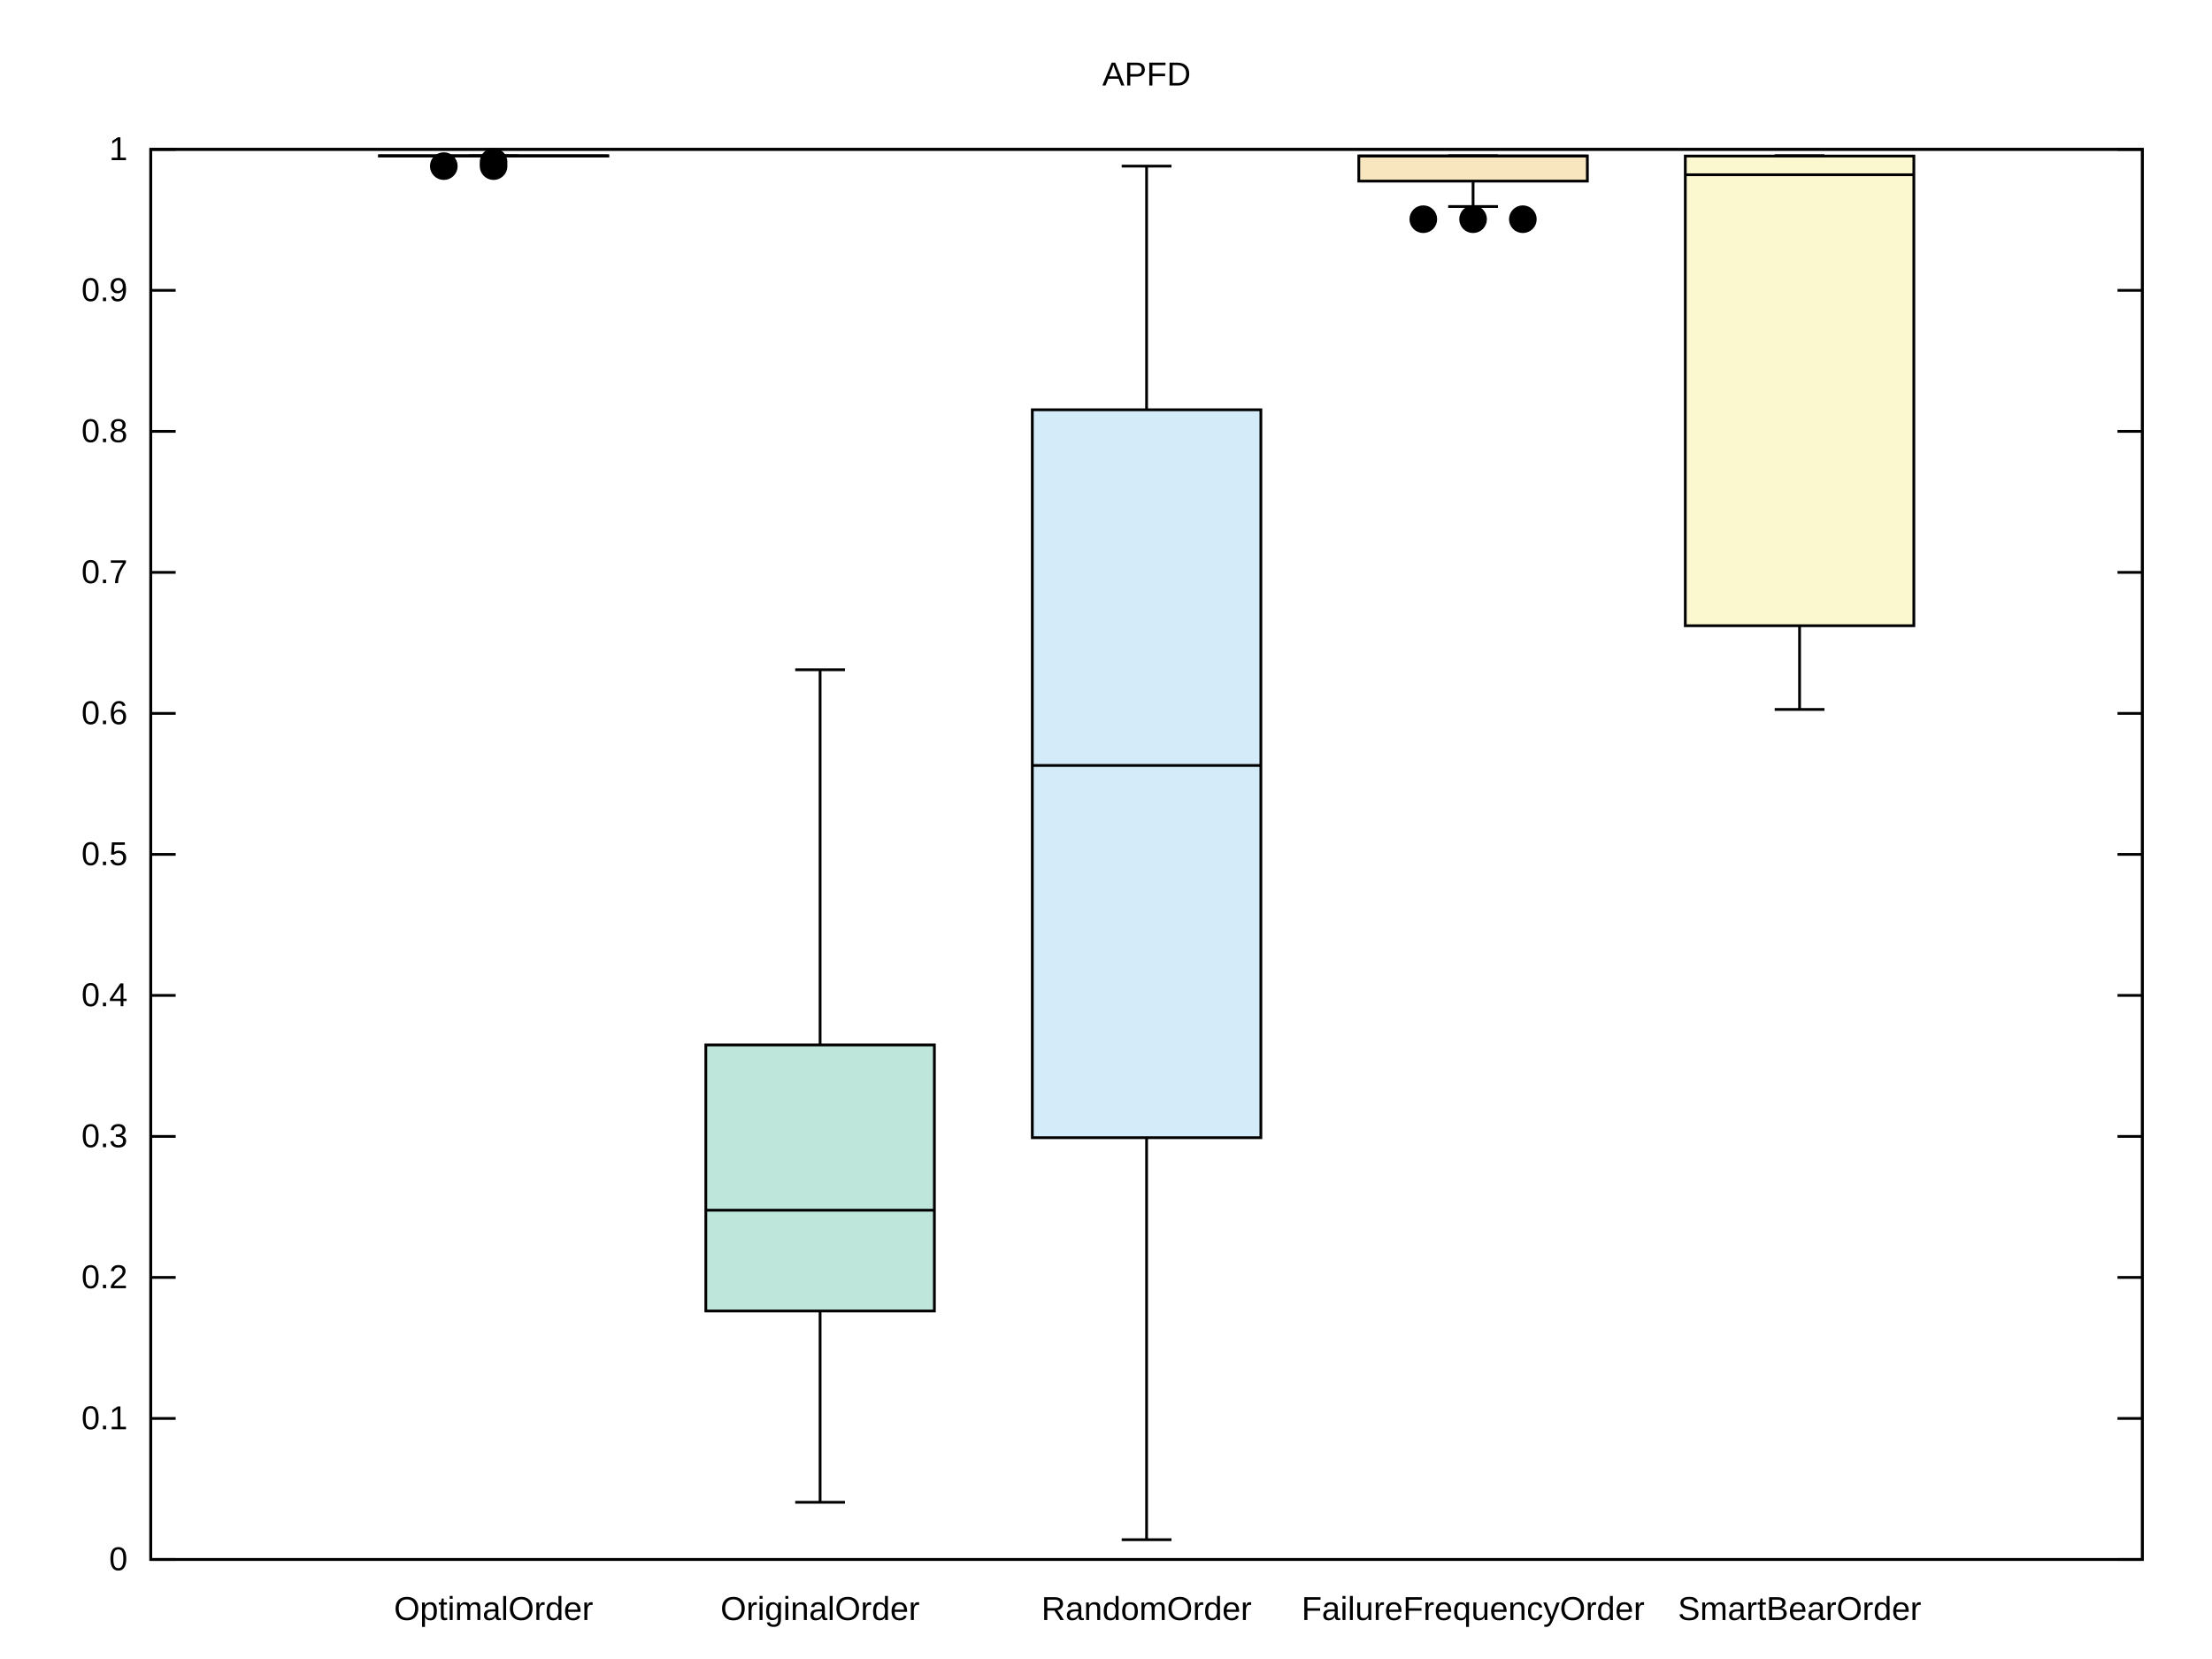
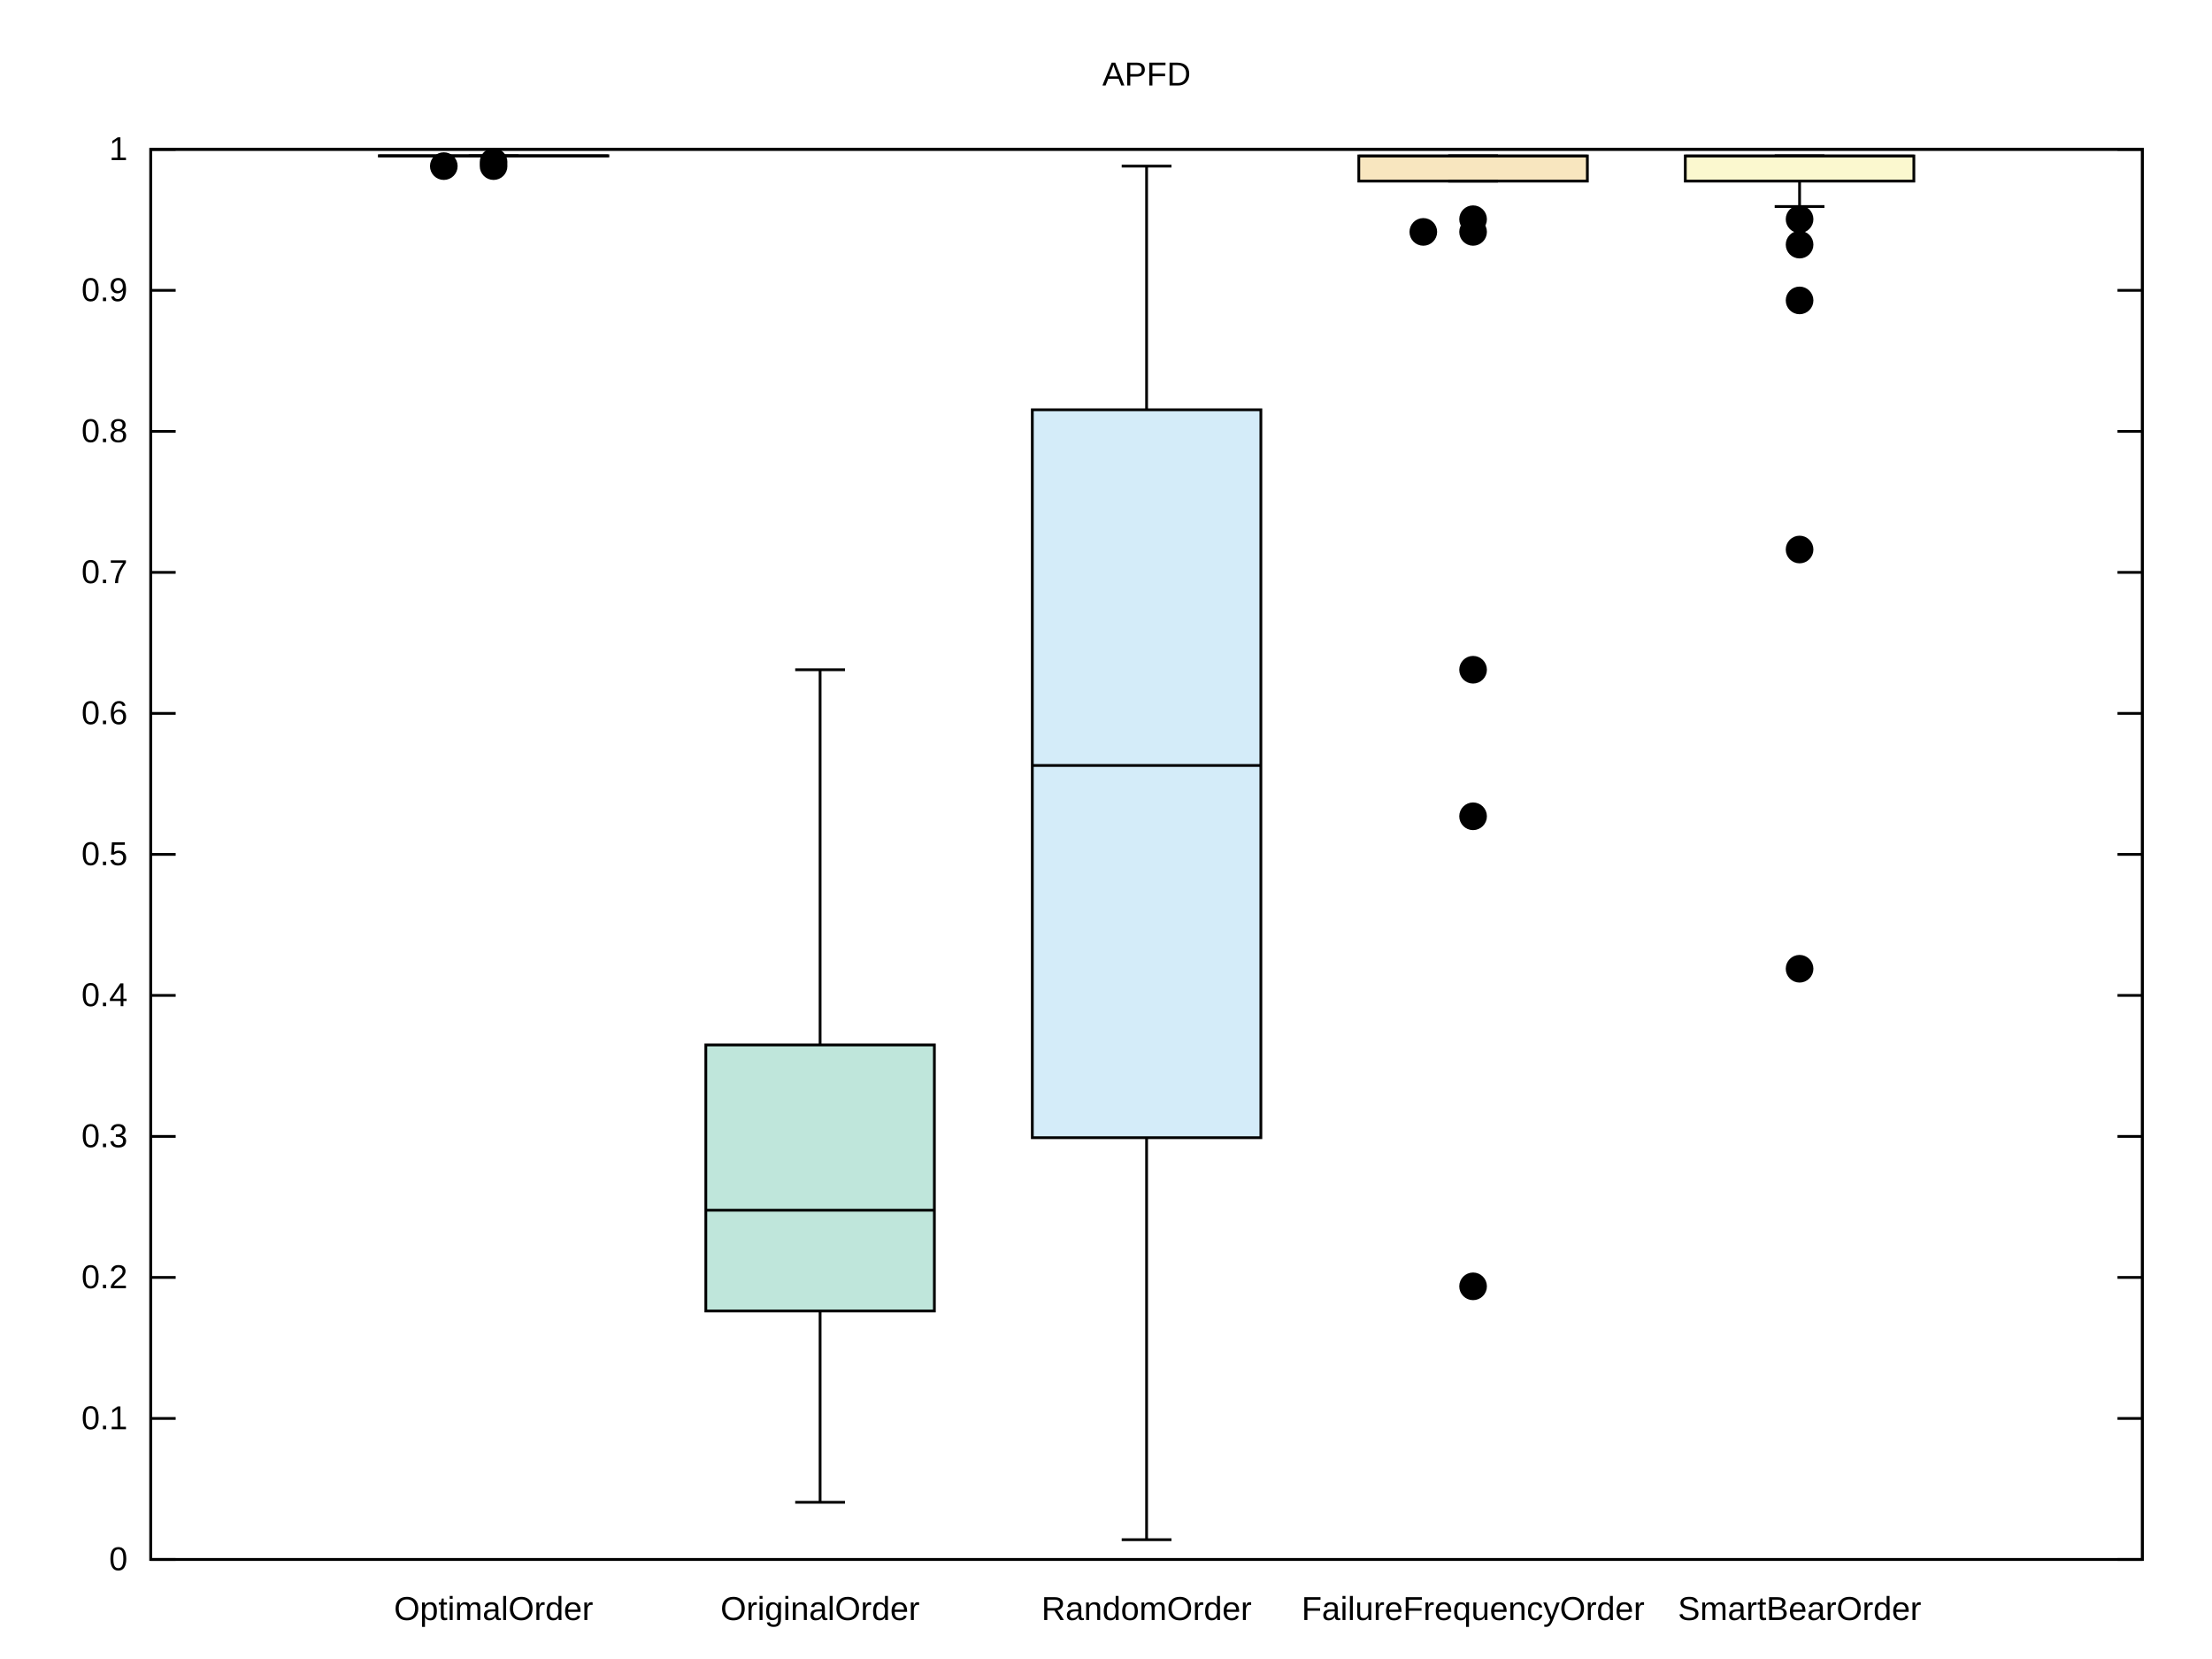
<svg xmlns="http://www.w3.org/2000/svg" xmlns:xlink="http://www.w3.org/1999/xlink" width="800" height="600" viewBox="0 0 800 600">
  <g id="gnuplot_canvas">
    <rect x="0" y="0" width="800" height="600" fill="none" />
    <defs>
      <circle id="gpDot" r="0.5" stroke-width="0.5" stroke="currentColor" />
      <path id="gpPt0" stroke-width="0.222" stroke="currentColor" d="M-1,0 h2 M0,-1 v2" />
      <path id="gpPt1" stroke-width="0.222" stroke="currentColor" d="M-1,-1 L1,1 M1,-1 L-1,1" />
      <path id="gpPt2" stroke-width="0.222" stroke="currentColor" d="M-1,0 L1,0 M0,-1 L0,1 M-1,-1 L1,1 M-1,1 L1,-1" />
      <rect id="gpPt3" stroke-width="0.222" stroke="currentColor" x="-1" y="-1" width="2" height="2" />
      <rect id="gpPt4" stroke-width="0.222" stroke="currentColor" fill="currentColor" x="-1" y="-1" width="2" height="2" />
      <circle id="gpPt5" stroke-width="0.222" stroke="currentColor" cx="0" cy="0" r="1" />
      <use xlink:href="#gpPt5" id="gpPt6" fill="currentColor" stroke="none" />
      <path id="gpPt7" stroke-width="0.222" stroke="currentColor" d="M0,-1.33 L-1.33,0.67 L1.33,0.67 z" />
      <use xlink:href="#gpPt7" id="gpPt8" fill="currentColor" stroke="none" />
      <use xlink:href="#gpPt7" id="gpPt9" stroke="currentColor" transform="rotate(180)" />
      <use xlink:href="#gpPt9" id="gpPt10" fill="currentColor" stroke="none" />
      <use xlink:href="#gpPt3" id="gpPt11" stroke="currentColor" transform="rotate(45)" />
      <use xlink:href="#gpPt11" id="gpPt12" fill="currentColor" stroke="none" />
      <path id="gpPt13" stroke-width="0.222" stroke="currentColor" d="M0,1.330 L1.265,0.411 L0.782,-1.067 L-0.782,-1.076 L-1.265,0.411 z" />
      <use xlink:href="#gpPt13" id="gpPt14" fill="currentColor" stroke="none" />
      <filter id="textbox" filterUnits="objectBoundingBox" x="0" y="0" height="1" width="1">
        <feFlood flood-color="white" flood-opacity="1" result="bgnd" />
        <feComposite in="SourceGraphic" in2="bgnd" operator="atop" />
      </filter>
      <filter id="greybox" filterUnits="objectBoundingBox" x="0" y="0" height="1" width="1">
        <feFlood flood-color="lightgrey" flood-opacity="1" result="grey" />
        <feComposite in="SourceGraphic" in2="grey" operator="atop" />
      </filter>
    </defs>
    <g fill="none" color="white" stroke="currentColor" stroke-width="1.00" stroke-linecap="butt" stroke-linejoin="miter">
</g>
    <g fill="none" color="black" stroke="currentColor" stroke-width="1.00" stroke-linecap="butt" stroke-linejoin="miter">
      <path stroke="black" d="M54.53,564.00 L63.53,564.00 M774.82,564.00 L765.82,564.00  " />
      <g transform="translate(46.14,567.90)" stroke="none" fill="black" font-family="Arial" font-size="12.00" text-anchor="end">
        <text>
          <tspan font-family="Arial"> 0</tspan>
        </text>
      </g>
    </g>
    <g fill="none" color="black" stroke="currentColor" stroke-width="1.00" stroke-linecap="butt" stroke-linejoin="miter">
      <path stroke="black" d="M54.53,513.00 L63.53,513.00 M774.82,513.00 L765.82,513.00  " />
      <g transform="translate(46.14,516.90)" stroke="none" fill="black" font-family="Arial" font-size="12.00" text-anchor="end">
        <text>
          <tspan font-family="Arial"> 0.1</tspan>
        </text>
      </g>
    </g>
    <g fill="none" color="black" stroke="currentColor" stroke-width="1.00" stroke-linecap="butt" stroke-linejoin="miter">
      <path stroke="black" d="M54.53,462.00 L63.53,462.00 M774.82,462.00 L765.82,462.00  " />
      <g transform="translate(46.14,465.90)" stroke="none" fill="black" font-family="Arial" font-size="12.00" text-anchor="end">
        <text>
          <tspan font-family="Arial"> 0.2</tspan>
        </text>
      </g>
    </g>
    <g fill="none" color="black" stroke="currentColor" stroke-width="1.00" stroke-linecap="butt" stroke-linejoin="miter">
      <path stroke="black" d="M54.53,411.00 L63.53,411.00 M774.82,411.00 L765.82,411.00  " />
      <g transform="translate(46.14,414.90)" stroke="none" fill="black" font-family="Arial" font-size="12.00" text-anchor="end">
        <text>
          <tspan font-family="Arial"> 0.3</tspan>
        </text>
      </g>
    </g>
    <g fill="none" color="black" stroke="currentColor" stroke-width="1.00" stroke-linecap="butt" stroke-linejoin="miter">
      <path stroke="black" d="M54.53,360.00 L63.53,360.00 M774.82,360.00 L765.82,360.00  " />
      <g transform="translate(46.14,363.90)" stroke="none" fill="black" font-family="Arial" font-size="12.00" text-anchor="end">
        <text>
          <tspan font-family="Arial"> 0.4</tspan>
        </text>
      </g>
    </g>
    <g fill="none" color="black" stroke="currentColor" stroke-width="1.00" stroke-linecap="butt" stroke-linejoin="miter">
      <path stroke="black" d="M54.53,309.00 L63.53,309.00 M774.82,309.00 L765.82,309.00  " />
      <g transform="translate(46.14,312.90)" stroke="none" fill="black" font-family="Arial" font-size="12.00" text-anchor="end">
        <text>
          <tspan font-family="Arial"> 0.5</tspan>
        </text>
      </g>
    </g>
    <g fill="none" color="black" stroke="currentColor" stroke-width="1.00" stroke-linecap="butt" stroke-linejoin="miter">
      <path stroke="black" d="M54.53,258.01 L63.53,258.01 M774.82,258.01 L765.82,258.01  " />
      <g transform="translate(46.14,261.91)" stroke="none" fill="black" font-family="Arial" font-size="12.00" text-anchor="end">
        <text>
          <tspan font-family="Arial"> 0.6</tspan>
        </text>
      </g>
    </g>
    <g fill="none" color="black" stroke="currentColor" stroke-width="1.00" stroke-linecap="butt" stroke-linejoin="miter">
      <path stroke="black" d="M54.53,207.01 L63.53,207.01 M774.82,207.01 L765.82,207.01  " />
      <g transform="translate(46.14,210.91)" stroke="none" fill="black" font-family="Arial" font-size="12.00" text-anchor="end">
        <text>
          <tspan font-family="Arial"> 0.7</tspan>
        </text>
      </g>
    </g>
    <g fill="none" color="black" stroke="currentColor" stroke-width="1.00" stroke-linecap="butt" stroke-linejoin="miter">
      <path stroke="black" d="M54.53,156.01 L63.53,156.01 M774.82,156.01 L765.82,156.01  " />
      <g transform="translate(46.14,159.91)" stroke="none" fill="black" font-family="Arial" font-size="12.00" text-anchor="end">
        <text>
          <tspan font-family="Arial"> 0.8</tspan>
        </text>
      </g>
    </g>
    <g fill="none" color="black" stroke="currentColor" stroke-width="1.00" stroke-linecap="butt" stroke-linejoin="miter">
      <path stroke="black" d="M54.53,105.01 L63.53,105.01 M774.82,105.01 L765.82,105.01  " />
      <g transform="translate(46.14,108.91)" stroke="none" fill="black" font-family="Arial" font-size="12.00" text-anchor="end">
        <text>
          <tspan font-family="Arial"> 0.9</tspan>
        </text>
      </g>
    </g>
    <g fill="none" color="black" stroke="currentColor" stroke-width="1.00" stroke-linecap="butt" stroke-linejoin="miter">
      <path stroke="black" d="M54.53,54.01 L63.53,54.01 M774.82,54.01 L765.82,54.01  " />
      <g transform="translate(46.14,57.91)" stroke="none" fill="black" font-family="Arial" font-size="12.00" text-anchor="end">
        <text>
          <tspan font-family="Arial"> 1</tspan>
        </text>
      </g>
    </g>
    <g fill="none" color="black" stroke="currentColor" stroke-width="1.00" stroke-linecap="butt" stroke-linejoin="miter">
      <path stroke="black" d="M178.51,564.00  " />
      <g transform="translate(178.51,585.90)" stroke="none" fill="black" font-family="Arial" font-size="12.00" text-anchor="middle">
        <text>
          <tspan font-family="Arial">OptimalOrder</tspan>
        </text>
      </g>
    </g>
    <g fill="none" color="black" stroke="currentColor" stroke-width="1.00" stroke-linecap="butt" stroke-linejoin="miter">
      <path stroke="black" d="M296.59,564.00  " />
      <g transform="translate(296.59,585.90)" stroke="none" fill="black" font-family="Arial" font-size="12.00" text-anchor="middle">
        <text>
          <tspan font-family="Arial">OriginalOrder</tspan>
        </text>
      </g>
    </g>
    <g fill="none" color="black" stroke="currentColor" stroke-width="1.00" stroke-linecap="butt" stroke-linejoin="miter">
      <path stroke="black" d="M414.68,564.00  " />
      <g transform="translate(414.68,585.90)" stroke="none" fill="black" font-family="Arial" font-size="12.00" text-anchor="middle">
        <text>
          <tspan font-family="Arial">RandomOrder</tspan>
        </text>
      </g>
    </g>
    <g fill="none" color="black" stroke="currentColor" stroke-width="1.00" stroke-linecap="butt" stroke-linejoin="miter">
      <path stroke="black" d="M532.76,564.00  " />
      <g transform="translate(532.76,585.90)" stroke="none" fill="black" font-family="Arial" font-size="12.00" text-anchor="middle">
        <text>
          <tspan font-family="Arial">FailureFrequencyOrder</tspan>
        </text>
      </g>
    </g>
    <g fill="none" color="black" stroke="currentColor" stroke-width="1.00" stroke-linecap="butt" stroke-linejoin="miter">
      <path stroke="black" d="M650.84,564.00  " />
      <g transform="translate(650.84,585.90)" stroke="none" fill="black" font-family="Arial" font-size="12.00" text-anchor="middle">
        <text>
          <tspan font-family="Arial">SmartBearOrder</tspan>
        </text>
      </g>
    </g>
    <g fill="none" color="black" stroke="currentColor" stroke-width="1.00" stroke-linecap="butt" stroke-linejoin="miter">
</g>
    <g fill="none" color="black" stroke="currentColor" stroke-width="1.00" stroke-linecap="butt" stroke-linejoin="miter">
      <path stroke="black" d="M54.53,54.01 L54.53,564.00 L774.82,564.00 L774.82,54.01 L54.53,54.01 Z  " />
    </g>
    <g fill="none" color="black" stroke="currentColor" stroke-width="1.00" stroke-linecap="butt" stroke-linejoin="miter">
</g>
    <g id="gnuplot_plot_1">
      <g fill="none" color="black" stroke="currentColor" stroke-width="1.00" stroke-linecap="butt" stroke-linejoin="miter">
</g>
      <g fill="none" color="black" stroke="currentColor" stroke-width="1.00" stroke-linecap="butt" stroke-linejoin="miter">
        <g stroke="none" shape-rendering="crispEdges">
          <polygon fill="rgb(148,   0, 211)" fill-opacity="0.25" points="137.19,56.44 219.85,56.44 219.85,56.31 137.19,56.31 " />
        </g>
        <path stroke="black" d="M137.19,56.44 L219.85,56.44 L219.85,56.31 L137.19,56.31 L137.19,56.44 Z  " />
        <path stroke="black" d="M137.19,56.39 L219.85,56.39 M178.52,56.44 M178.52,56.31 L178.52,56.29 M169.52,56.29 L187.52,56.29 M169.52,56.44   L187.52,56.44  " />
        <use xlink:href="#gpPt6" transform="translate(178.51,60.08) scale(4.50)" color="black" />
        <use xlink:href="#gpPt6" transform="translate(160.51,60.08) scale(4.50)" color="black" />
        <use xlink:href="#gpPt6" transform="translate(178.51,58.60) scale(4.50)" color="black" />
      </g>
    </g>
    <g id="gnuplot_plot_2">
      <g fill="none" color="black" stroke="currentColor" stroke-width="1.00" stroke-linecap="butt" stroke-linejoin="miter">
</g>
      <g fill="none" color="black" stroke="currentColor" stroke-width="1.00" stroke-linecap="butt" stroke-linejoin="miter">
        <g stroke="none" shape-rendering="crispEdges">
          <polygon fill="rgb(  0, 158, 115)" fill-opacity="0.25" points="255.27,474.14 337.93,474.14 337.93,377.92 255.27,377.92 " />
        </g>
        <path stroke="black" d="M255.27,474.14 L337.93,474.14 L337.93,377.92 L255.27,377.92 L255.27,474.14 Z  " />
        <path stroke="black" d="M255.27,437.69 L337.93,437.69 M296.60,543.32 L296.60,474.14 M296.60,377.92 L296.60,242.22 M287.60,242.22 L305.60,242.22   M287.60,543.32 L305.60,543.32  " />
      </g>
    </g>
    <g id="gnuplot_plot_3">
      <g fill="none" color="black" stroke="currentColor" stroke-width="1.00" stroke-linecap="butt" stroke-linejoin="miter">
</g>
      <g fill="none" color="black" stroke="currentColor" stroke-width="1.00" stroke-linecap="butt" stroke-linejoin="miter">
        <g stroke="none" shape-rendering="crispEdges">
          <polygon fill="rgb( 86, 180, 233)" fill-opacity="0.25" points="373.35,411.46 456.01,411.46 456.01,148.20 373.35,148.20 " />
        </g>
        <path stroke="black" d="M373.35,411.46 L456.01,411.46 L456.01,148.20 L373.35,148.20 L373.35,411.46 Z  " />
        <path stroke="black" d="M373.35,276.84 L456.01,276.84 M414.68,556.85 L414.68,411.46 M414.68,148.20 L414.68,60.08 M405.68,60.08 L423.68,60.08   M405.68,556.85 L423.68,556.85  " />
      </g>
    </g>
    <g id="gnuplot_plot_4">
      <g fill="none" color="black" stroke="currentColor" stroke-width="1.00" stroke-linecap="butt" stroke-linejoin="miter">
</g>
      <g fill="none" color="black" stroke="currentColor" stroke-width="1.00" stroke-linecap="butt" stroke-linejoin="miter">
        <g stroke="none" shape-rendering="crispEdges">
          <polygon fill="rgb(230, 159,   0)" fill-opacity="0.25" points="491.43,65.50 574.09,65.50 574.09,56.39 491.43,56.39 " />
        </g>
        <path stroke="black" d="M491.43,65.50 L574.09,65.50 L574.09,56.39 L491.43,56.39 L491.43,65.50 Z  " />
-         <path stroke="black" d="M491.43,56.44 L574.09,56.44 M532.76,74.69 L532.76,65.50 M532.76,56.39 L532.76,56.31 M523.76,56.31 L541.76,56.31   M523.76,74.69 L541.76,74.69  " />
+         <path stroke="black" d="M491.43,56.44 L574.09,56.44 M532.76,65.50 M532.76,56.39 L532.76,56.31 M523.76,56.31 L541.76,56.31 M523.76,65.50   L541.76,65.50  " />
+         <use xlink:href="#gpPt6" transform="translate(532.76,465.22) scale(4.50)" color="black" />
+         <use xlink:href="#gpPt6" transform="translate(532.76,295.22) scale(4.50)" color="black" />
+         <use xlink:href="#gpPt6" transform="translate(532.76,242.22) scale(4.50)" color="black" />
+         <use xlink:href="#gpPt6" transform="translate(532.76,83.87) scale(4.50)" color="black" />
+         <use xlink:href="#gpPt6" transform="translate(514.76,83.87) scale(4.50)" color="black" />
        <use xlink:href="#gpPt6" transform="translate(532.76,79.28) scale(4.50)" color="black" />
-         <use xlink:href="#gpPt6" transform="translate(514.76,79.28) scale(4.50)" color="black" />
-         <use xlink:href="#gpPt6" transform="translate(550.76,79.28) scale(4.50)" color="black" />
      </g>
    </g>
    <g id="gnuplot_plot_5">
      <g fill="none" color="black" stroke="currentColor" stroke-width="1.00" stroke-linecap="butt" stroke-linejoin="miter">
</g>
      <g fill="none" color="black" stroke="currentColor" stroke-width="1.00" stroke-linecap="butt" stroke-linejoin="miter">
        <g stroke="none" shape-rendering="crispEdges">
-           <polygon fill="rgb(240, 228,  66)" fill-opacity="0.25" points="609.51,226.30 692.17,226.30 692.17,56.44 609.51,56.44 " />
-         </g>
-         <path stroke="black" d="M609.51,226.30 L692.17,226.30 L692.17,56.44 L609.51,56.44 L609.51,226.30 Z  " />
-         <path stroke="black" d="M609.51,63.20 L692.17,63.20 M650.84,256.58 L650.84,226.30 M650.84,56.44 L650.84,56.29 M641.84,56.29 L659.84,56.29   M641.84,256.58 L659.84,256.58  " />
+           <polygon fill="rgb(240, 228,  66)" fill-opacity="0.25" points="609.51,65.50 692.17,65.50 692.17,56.39 609.51,56.39 " />
+         </g>
+         <path stroke="black" d="M609.51,65.50 L692.17,65.50 L692.17,56.39 L609.51,56.39 L609.51,65.50 Z  " />
+         <path stroke="black" d="M609.51,56.44 L692.17,56.44 M650.84,74.69 L650.84,65.50 M650.84,56.39 L650.84,56.31 M641.84,56.31 L659.84,56.31   M641.84,74.69 L659.84,74.69  " />
+         <use xlink:href="#gpPt6" transform="translate(650.84,350.36) scale(4.50)" color="black" />
+         <use xlink:href="#gpPt6" transform="translate(650.84,198.74) scale(4.50)" color="black" />
+         <use xlink:href="#gpPt6" transform="translate(650.84,108.65) scale(4.50)" color="black" />
+         <use xlink:href="#gpPt6" transform="translate(650.84,88.47) scale(4.50)" color="black" />
+         <use xlink:href="#gpPt6" transform="translate(650.84,79.28) scale(4.50)" color="black" />
      </g>
    </g>
    <g fill="none" color="white" stroke="black" stroke-width="2.00" stroke-linecap="butt" stroke-linejoin="miter">
</g>
    <g fill="none" color="black" stroke="currentColor" stroke-width="2.00" stroke-linecap="butt" stroke-linejoin="miter">
</g>
    <g fill="none" color="black" stroke="black" stroke-width="1.00" stroke-linecap="butt" stroke-linejoin="miter">
</g>
    <g fill="none" color="black" stroke="currentColor" stroke-width="1.00" stroke-linecap="butt" stroke-linejoin="miter">
      <path stroke="black" d="M54.53,54.01 L54.53,564.00 L774.82,564.00 L774.82,54.01 L54.53,54.01 Z  " />
    </g>
    <g fill="none" color="black" stroke="currentColor" stroke-width="1.00" stroke-linecap="butt" stroke-linejoin="miter">
      <g transform="translate(414.67,30.91)" stroke="none" fill="black" font-family="Arial" font-size="12.00" text-anchor="middle">
        <text>
          <tspan font-family="Arial">APFD</tspan>
        </text>
      </g>
    </g>
    <g fill="none" color="black" stroke="currentColor" stroke-width="1.00" stroke-linecap="butt" stroke-linejoin="miter">
</g>
  </g>
</svg>
